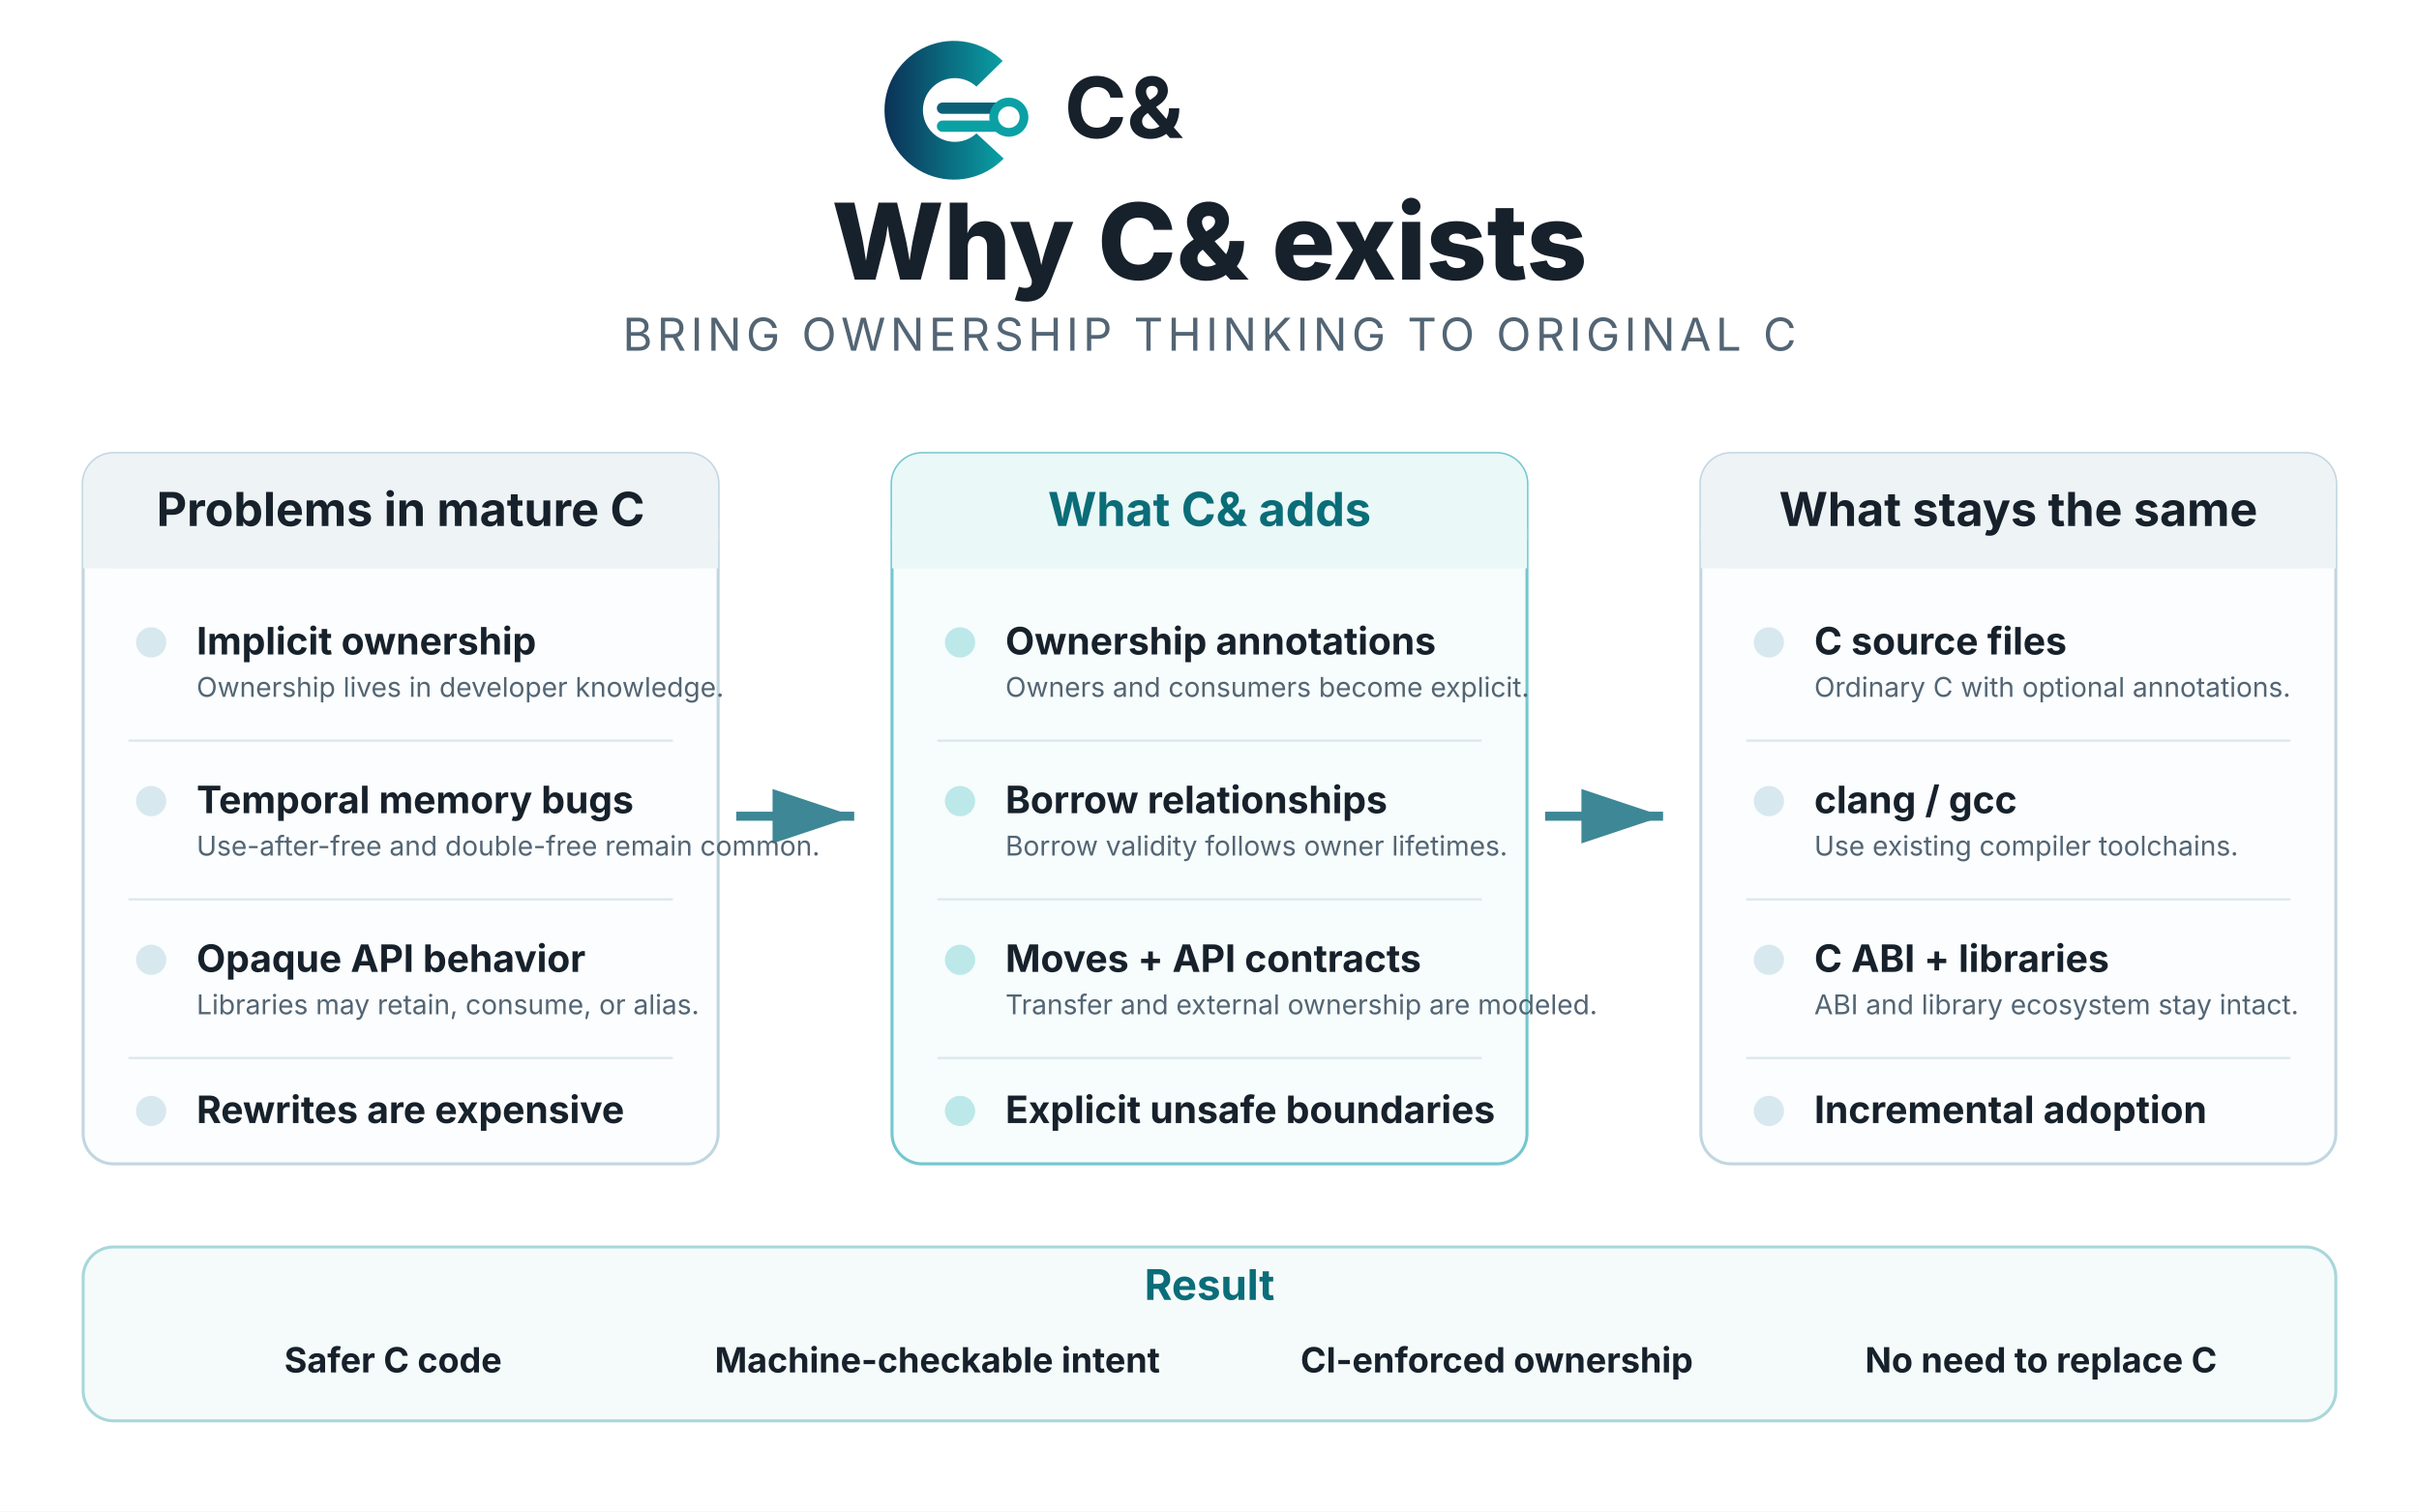
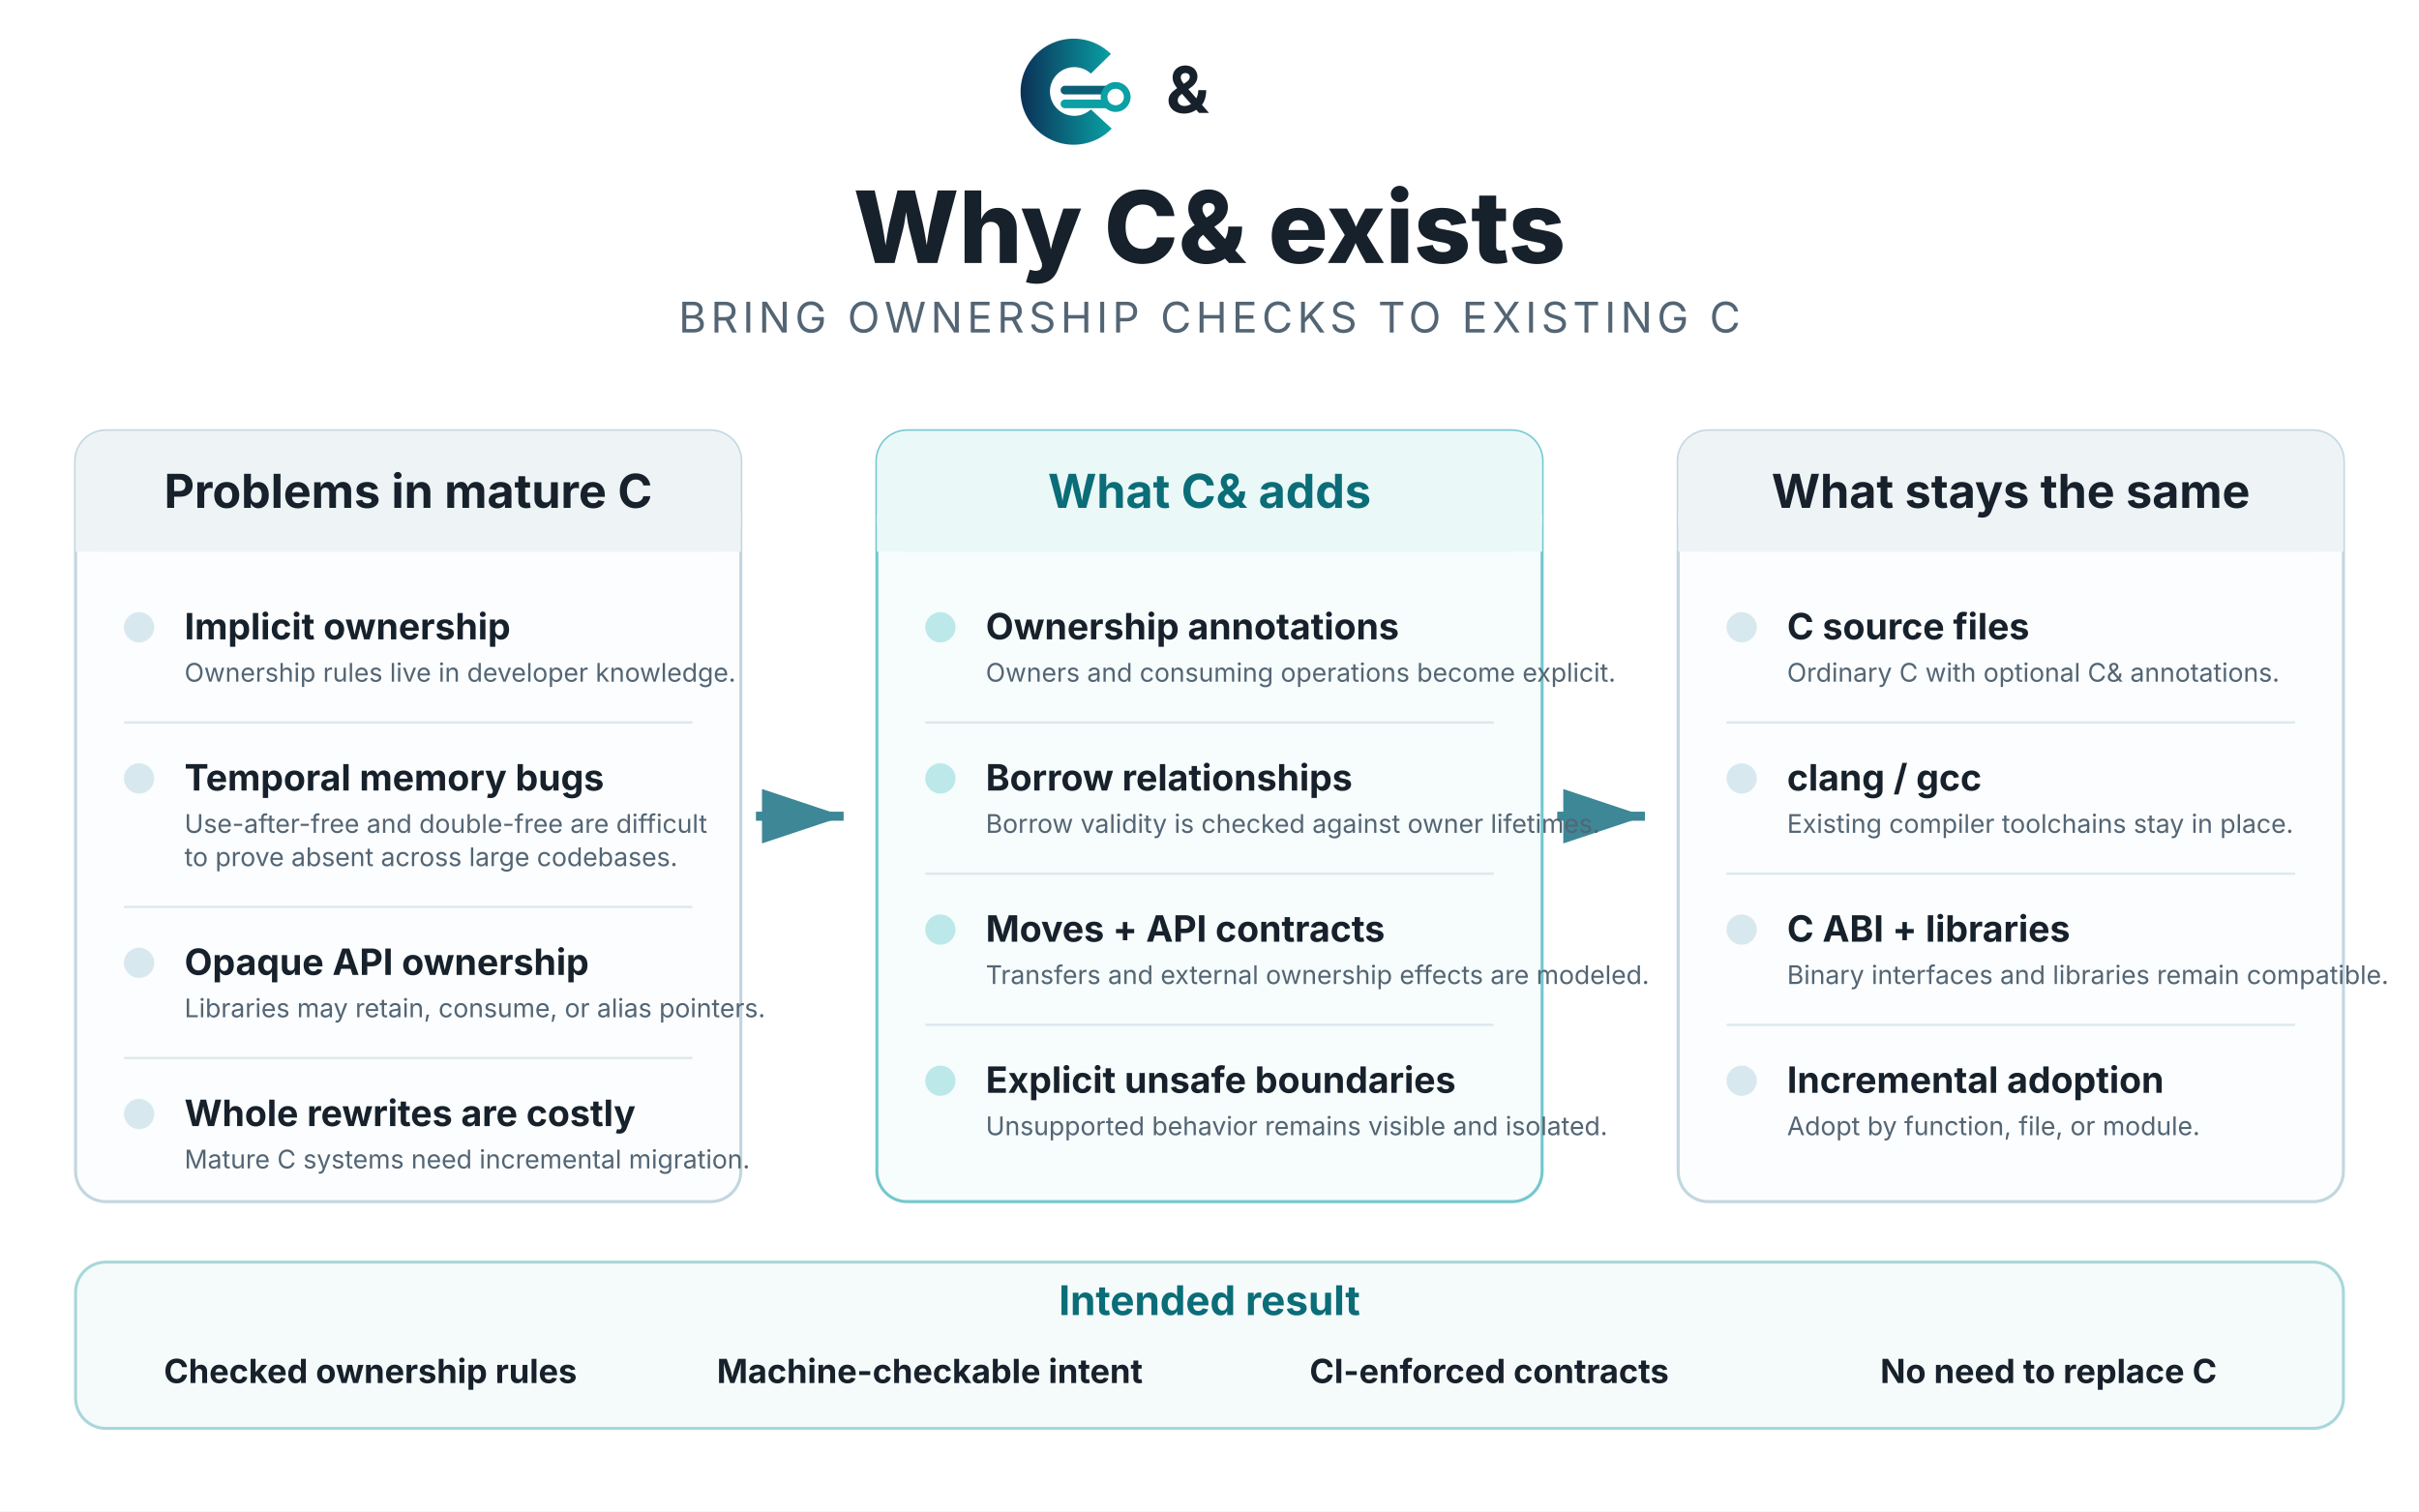
<svg xmlns="http://www.w3.org/2000/svg" width="1600" height="1000" viewBox="0 0 1600 1000" role="img" aria-labelledby="title desc">
  <defs>
    <linearGradient id="g" x1="0" x2="1">
      <stop offset="0" stop-color="#0b3157" />
      <stop offset="1" stop-color="#0aa0a4" />
    </linearGradient>
    <marker id="a" markerWidth="10" markerHeight="10" refX="9" refY="3" orient="auto">
      <path d="M0 0L0 6L9 3z" fill="#3d8796" />
    </marker>
    <style>
-   .t{font-family:Inter,Segoe UI,Arial,sans-serif;fill:#17212b}
-   .s{font-family:Inter,Segoe UI,Arial,sans-serif;fill:#536574}
-   .h{font-family:Inter,Segoe UI,Arial,sans-serif;fill:#0a6d78;font-weight:700}
-   .card{fill:#fbfdfe;stroke:#c2d6e0;stroke-width:2}
-   .line{stroke:#dce8ed;stroke-width:1.5}
-  </style>
+       .t{font-family:Inter,"Segoe UI",Arial,sans-serif;fill:#17212b}
+       .s{font-family:Inter,"Segoe UI",Arial,sans-serif;fill:#536574}
+       .h{font-family:Inter,"Segoe UI",Arial,sans-serif;fill:#0a6d78;font-weight:700}
+       .card{fill:#fbfdfe;stroke:#c2d6e0;stroke-width:2}
+       .line{stroke:#dce8ed;stroke-width:1.5}
+     </style>
  </defs>
  <rect width="1600" height="1000" fill="#fff" />
-   <g transform="translate(585 25) scale(.34)">
+   <g transform="translate(675 24) scale(.26)">
    <path d="M230 45a135 135 0 1 0 2 190l-53-49a62 62 0 1 1 0-91z" fill="url(#g)" />
    <rect x="102" y="126" width="128" height="22" rx="11" fill="#0b6077" />
    <rect x="102" y="161" width="128" height="22" rx="11" fill="#0aa0a4" />
    <circle cx="242" cy="154.5" r="38" fill="#0aa0a4" />
    <circle cx="242" cy="154.5" r="21" fill="#fff" />
-     <text x="350" y="195" class="t" font-size="164" font-weight="750">C&amp;</text>
+     <text x="370" y="195" class="t" font-size="164" font-weight="750">&amp;</text>
  </g>
-   <text x="800" y="185" class="t" text-anchor="middle" font-size="70" font-weight="760">Why C&amp; exists</text>
-   <text x="800" y="232" class="s" text-anchor="middle" font-size="30" letter-spacing="3">BRING OWNERSHIP THINKING TO ORIGINAL C</text>
-   <rect x="55" y="300" width="420" height="470" rx="20" class="card" />
-   <rect x="590" y="300" width="420" height="470" rx="20" fill="#f7fcfc" stroke="#74c7cf" stroke-width="2" />
-   <rect x="1125" y="300" width="420" height="470" rx="20" class="card" />
-   <rect x="55" y="300" width="420" height="76" rx="20" fill="#eef3f6" />
-   <rect x="55" y="350" width="420" height="26" fill="#eef3f6" />
-   <rect x="590" y="300" width="420" height="76" rx="20" fill="#eaf8f8" />
-   <rect x="590" y="350" width="420" height="26" fill="#eaf8f8" />
-   <rect x="1125" y="300" width="420" height="76" rx="20" fill="#eef3f6" />
-   <rect x="1125" y="350" width="420" height="26" fill="#eef3f6" />
-   <text x="265" y="348" class="t" text-anchor="middle" font-size="31" font-weight="750">Problems in mature C</text>
-   <text x="800" y="348" class="h" text-anchor="middle" font-size="31">What C&amp; adds</text>
-   <text x="1335" y="348" class="t" text-anchor="middle" font-size="31" font-weight="750">What stays the same</text>
-   <line x1="487" y1="540" x2="565" y2="540" stroke="#3d8796" stroke-width="6" marker-end="url(#a)" />
-   <line x1="1022" y1="540" x2="1100" y2="540" stroke="#3d8796" stroke-width="6" marker-end="url(#a)" />
-   <circle cx="100" cy="425" r="10" fill="#d8e8ef" />
-   <text x="130" y="433" class="t" font-size="25" font-weight="700">Implicit ownership</text>
-   <text x="130" y="461" class="s" font-size="18">Ownership lives in developer knowledge.</text>
-   <line x1="85" y1="490" x2="445" y2="490" class="line" />
-   <circle cx="100" cy="530" r="10" fill="#d8e8ef" />
-   <text x="130" y="538" class="t" font-size="25" font-weight="700">Temporal memory bugs</text>
-   <text x="130" y="566" class="s" font-size="18">Use-after-free and double-free remain common.</text>
-   <line x1="85" y1="595" x2="445" y2="595" class="line" />
-   <circle cx="100" cy="635" r="10" fill="#d8e8ef" />
-   <text x="130" y="643" class="t" font-size="25" font-weight="700">Opaque API behavior</text>
-   <text x="130" y="671" class="s" font-size="18">Libraries may retain, consume, or alias.</text>
-   <line x1="85" y1="700" x2="445" y2="700" class="line" />
-   <circle cx="100" cy="735" r="10" fill="#d8e8ef" />
-   <text x="130" y="743" class="t" font-size="25" font-weight="700">Rewrites are expensive</text>
-   <circle cx="635" cy="425" r="10" fill="#bce8e9" />
-   <text x="665" y="433" class="t" font-size="25" font-weight="700">Ownership annotations</text>
-   <text x="665" y="461" class="s" font-size="18">Owners and consumers become explicit.</text>
-   <line x1="620" y1="490" x2="980" y2="490" class="line" />
-   <circle cx="635" cy="530" r="10" fill="#bce8e9" />
-   <text x="665" y="538" class="t" font-size="25" font-weight="700">Borrow relationships</text>
-   <text x="665" y="566" class="s" font-size="18">Borrow validity follows owner lifetimes.</text>
-   <line x1="620" y1="595" x2="980" y2="595" class="line" />
-   <circle cx="635" cy="635" r="10" fill="#bce8e9" />
-   <text x="665" y="643" class="t" font-size="25" font-weight="700">Moves + API contracts</text>
-   <text x="665" y="671" class="s" font-size="18">Transfer and external ownership are modeled.</text>
-   <line x1="620" y1="700" x2="980" y2="700" class="line" />
-   <circle cx="635" cy="735" r="10" fill="#bce8e9" />
-   <text x="665" y="743" class="t" font-size="25" font-weight="700">Explicit unsafe boundaries</text>
-   <circle cx="1170" cy="425" r="10" fill="#d8e8ef" />
-   <text x="1200" y="433" class="t" font-size="25" font-weight="700">C source files</text>
-   <text x="1200" y="461" class="s" font-size="18">Ordinary C with optional annotations.</text>
-   <line x1="1155" y1="490" x2="1515" y2="490" class="line" />
-   <circle cx="1170" cy="530" r="10" fill="#d8e8ef" />
-   <text x="1200" y="538" class="t" font-size="25" font-weight="700">clang / gcc</text>
-   <text x="1200" y="566" class="s" font-size="18">Use existing compiler toolchains.</text>
-   <line x1="1155" y1="595" x2="1515" y2="595" class="line" />
-   <circle cx="1170" cy="635" r="10" fill="#d8e8ef" />
-   <text x="1200" y="643" class="t" font-size="25" font-weight="700">C ABI + libraries</text>
-   <text x="1200" y="671" class="s" font-size="18">ABI and library ecosystem stay intact.</text>
-   <line x1="1155" y1="700" x2="1515" y2="700" class="line" />
-   <circle cx="1170" cy="735" r="10" fill="#d8e8ef" />
-   <text x="1200" y="743" class="t" font-size="25" font-weight="700">Incremental adoption</text>
-   <rect x="55" y="825" width="1490" height="115" rx="20" fill="#f5fbfb" stroke="#a8d7da" stroke-width="2" />
-   <text x="800" y="860" class="h" text-anchor="middle" font-size="28">Result</text>
-   <text x="260" y="908" class="t" text-anchor="middle" font-size="23" font-weight="700">Safer C code</text>
-   <text x="620" y="908" class="t" text-anchor="middle" font-size="23" font-weight="700">Machine-checkable intent</text>
-   <text x="990" y="908" class="t" text-anchor="middle" font-size="23" font-weight="700">CI-enforced ownership</text>
-   <text x="1350" y="908" class="t" text-anchor="middle" font-size="23" font-weight="700">No need to replace C</text>
+   <text x="800" y="174" class="t" text-anchor="middle" font-size="66" font-weight="760">Why C&amp; exists</text>
+   <text x="800" y="220" class="s" text-anchor="middle" font-size="28" letter-spacing="3">BRING OWNERSHIP CHECKS TO EXISTING C</text>
+   <rect x="50" y="285" width="440" height="510" rx="20" class="card" />
+   <rect x="580" y="285" width="440" height="510" rx="20" fill="#f7fcfc" stroke="#74c7cf" stroke-width="2" />
+   <rect x="1110" y="285" width="440" height="510" rx="20" class="card" />
+   <rect x="50" y="285" width="440" height="80" rx="20" fill="#eef3f6" />
+   <rect x="50" y="340" width="440" height="25" fill="#eef3f6" />
+   <rect x="580" y="285" width="440" height="80" rx="20" fill="#eaf8f8" />
+   <rect x="580" y="340" width="440" height="25" fill="#eaf8f8" />
+   <rect x="1110" y="285" width="440" height="80" rx="20" fill="#eef3f6" />
+   <rect x="1110" y="340" width="440" height="25" fill="#eef3f6" />
+   <text x="270" y="336" class="t" text-anchor="middle" font-size="31" font-weight="750">Problems in mature C</text>
+   <text x="800" y="336" class="h" text-anchor="middle" font-size="31">What C&amp; adds</text>
+   <text x="1330" y="336" class="t" text-anchor="middle" font-size="31" font-weight="750">What stays the same</text>
+   <line x1="500" y1="540" x2="558" y2="540" stroke="#3d8796" stroke-width="6" marker-end="url(#a)" />
+   <line x1="1030" y1="540" x2="1088" y2="540" stroke="#3d8796" stroke-width="6" marker-end="url(#a)" />
+   <circle cx="92" cy="415" r="10" fill="#d8e8ef" />
+   <text x="122" y="423" class="t" font-size="24" font-weight="700">Implicit ownership</text>
+   <text x="122" y="451" class="s" font-size="17">Ownership rules live in developer knowledge.</text>
+   <line x1="82" y1="478" x2="458" y2="478" class="line" />
+   <circle cx="92" cy="515" r="10" fill="#d8e8ef" />
+   <text x="122" y="523" class="t" font-size="24" font-weight="700">Temporal memory bugs</text>
+   <text x="122" y="551" class="s" font-size="17">Use-after-free and double-free are difficult</text>
+   <text x="122" y="573" class="s" font-size="17">to prove absent across large codebases.</text>
+   <line x1="82" y1="600" x2="458" y2="600" class="line" />
+   <circle cx="92" cy="637" r="10" fill="#d8e8ef" />
+   <text x="122" y="645" class="t" font-size="24" font-weight="700">Opaque API ownership</text>
+   <text x="122" y="673" class="s" font-size="17">Libraries may retain, consume, or alias pointers.</text>
+   <line x1="82" y1="700" x2="458" y2="700" class="line" />
+   <circle cx="92" cy="737" r="10" fill="#d8e8ef" />
+   <text x="122" y="745" class="t" font-size="24" font-weight="700">Whole rewrites are costly</text>
+   <text x="122" y="773" class="s" font-size="17">Mature C systems need incremental migration.</text>
+   <circle cx="622" cy="415" r="10" fill="#bce8e9" />
+   <text x="652" y="423" class="t" font-size="24" font-weight="700">Ownership annotations</text>
+   <text x="652" y="451" class="s" font-size="17">Owners and consuming operations become explicit.</text>
+   <line x1="612" y1="478" x2="988" y2="478" class="line" />
+   <circle cx="622" cy="515" r="10" fill="#bce8e9" />
+   <text x="652" y="523" class="t" font-size="24" font-weight="700">Borrow relationships</text>
+   <text x="652" y="551" class="s" font-size="17">Borrow validity is checked against owner lifetimes.</text>
+   <line x1="612" y1="578" x2="988" y2="578" class="line" />
+   <circle cx="622" cy="615" r="10" fill="#bce8e9" />
+   <text x="652" y="623" class="t" font-size="24" font-weight="700">Moves + API contracts</text>
+   <text x="652" y="651" class="s" font-size="17">Transfers and external ownership effects are modeled.</text>
+   <line x1="612" y1="678" x2="988" y2="678" class="line" />
+   <circle cx="622" cy="715" r="10" fill="#bce8e9" />
+   <text x="652" y="723" class="t" font-size="24" font-weight="700">Explicit unsafe boundaries</text>
+   <text x="652" y="751" class="s" font-size="17">Unsupported behavior remains visible and isolated.</text>
+   <circle cx="1152" cy="415" r="10" fill="#d8e8ef" />
+   <text x="1182" y="423" class="t" font-size="24" font-weight="700">C source files</text>
+   <text x="1182" y="451" class="s" font-size="17">Ordinary C with optional C&amp; annotations.</text>
+   <line x1="1142" y1="478" x2="1518" y2="478" class="line" />
+   <circle cx="1152" cy="515" r="10" fill="#d8e8ef" />
+   <text x="1182" y="523" class="t" font-size="24" font-weight="700">clang / gcc</text>
+   <text x="1182" y="551" class="s" font-size="17">Existing compiler toolchains stay in place.</text>
+   <line x1="1142" y1="578" x2="1518" y2="578" class="line" />
+   <circle cx="1152" cy="615" r="10" fill="#d8e8ef" />
+   <text x="1182" y="623" class="t" font-size="24" font-weight="700">C ABI + libraries</text>
+   <text x="1182" y="651" class="s" font-size="17">Binary interfaces and libraries remain compatible.</text>
+   <line x1="1142" y1="678" x2="1518" y2="678" class="line" />
+   <circle cx="1152" cy="715" r="10" fill="#d8e8ef" />
+   <text x="1182" y="723" class="t" font-size="24" font-weight="700">Incremental adoption</text>
+   <text x="1182" y="751" class="s" font-size="17">Adopt by function, file, or module.</text>
+   <rect x="50" y="835" width="1500" height="110" rx="20" fill="#f5fbfb" stroke="#a8d7da" stroke-width="2" />
+   <text x="800" y="870" class="h" text-anchor="middle" font-size="27">Intended result</text>
+   <text x="245" y="915" class="t" text-anchor="middle" font-size="22" font-weight="700">Checked ownership rules</text>
+   <text x="615" y="915" class="t" text-anchor="middle" font-size="22" font-weight="700">Machine-checkable intent</text>
+   <text x="985" y="915" class="t" text-anchor="middle" font-size="22" font-weight="700">CI-enforced contracts</text>
+   <text x="1355" y="915" class="t" text-anchor="middle" font-size="22" font-weight="700">No need to replace C</text>
</svg>
